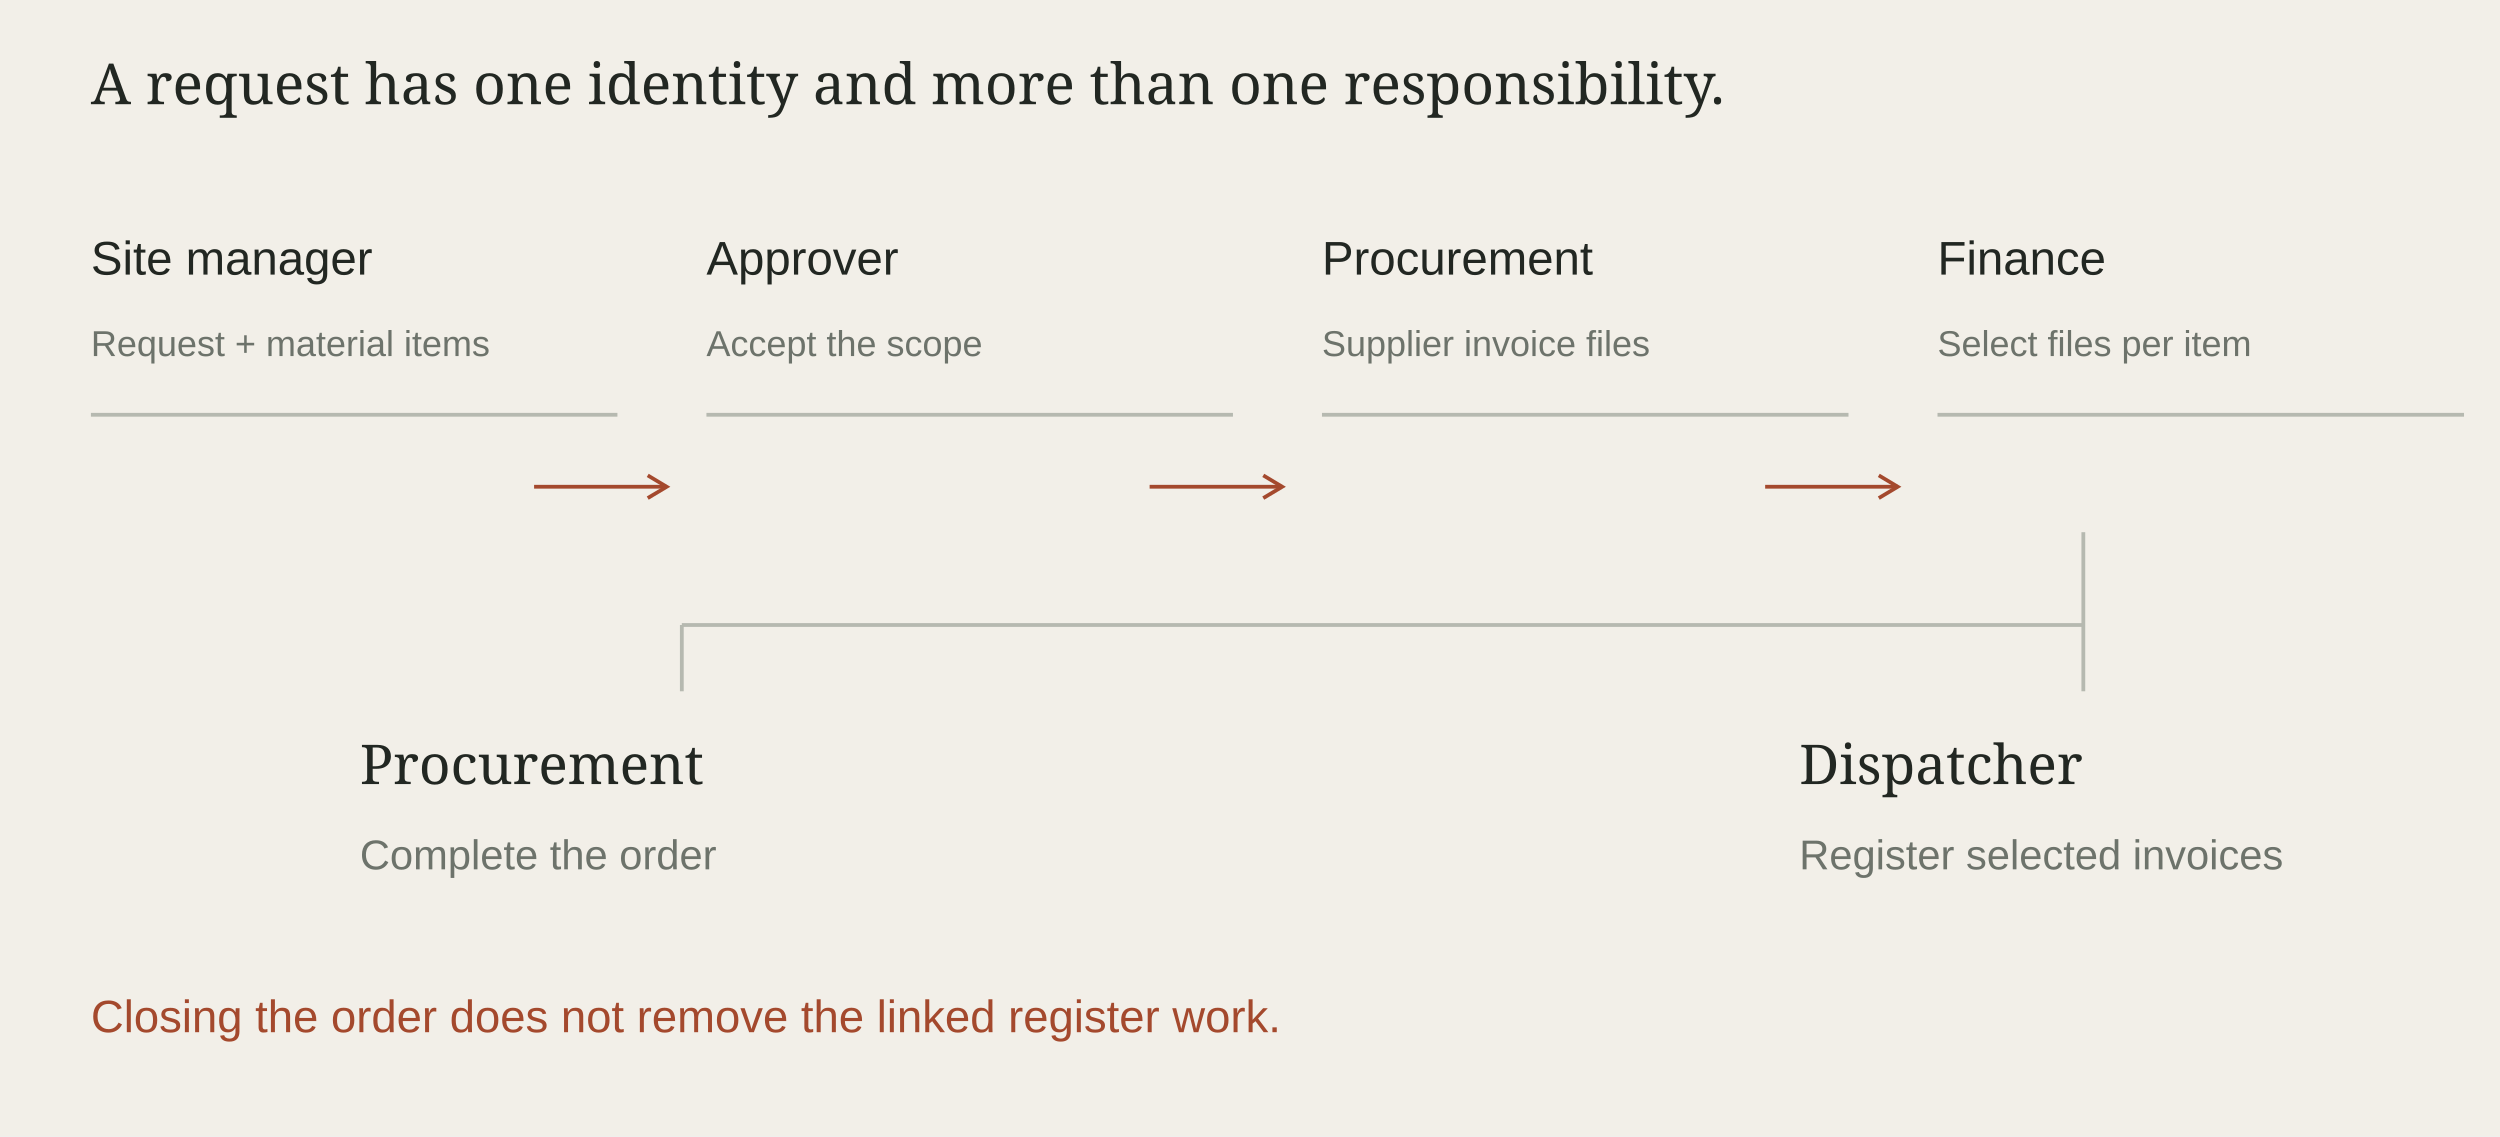
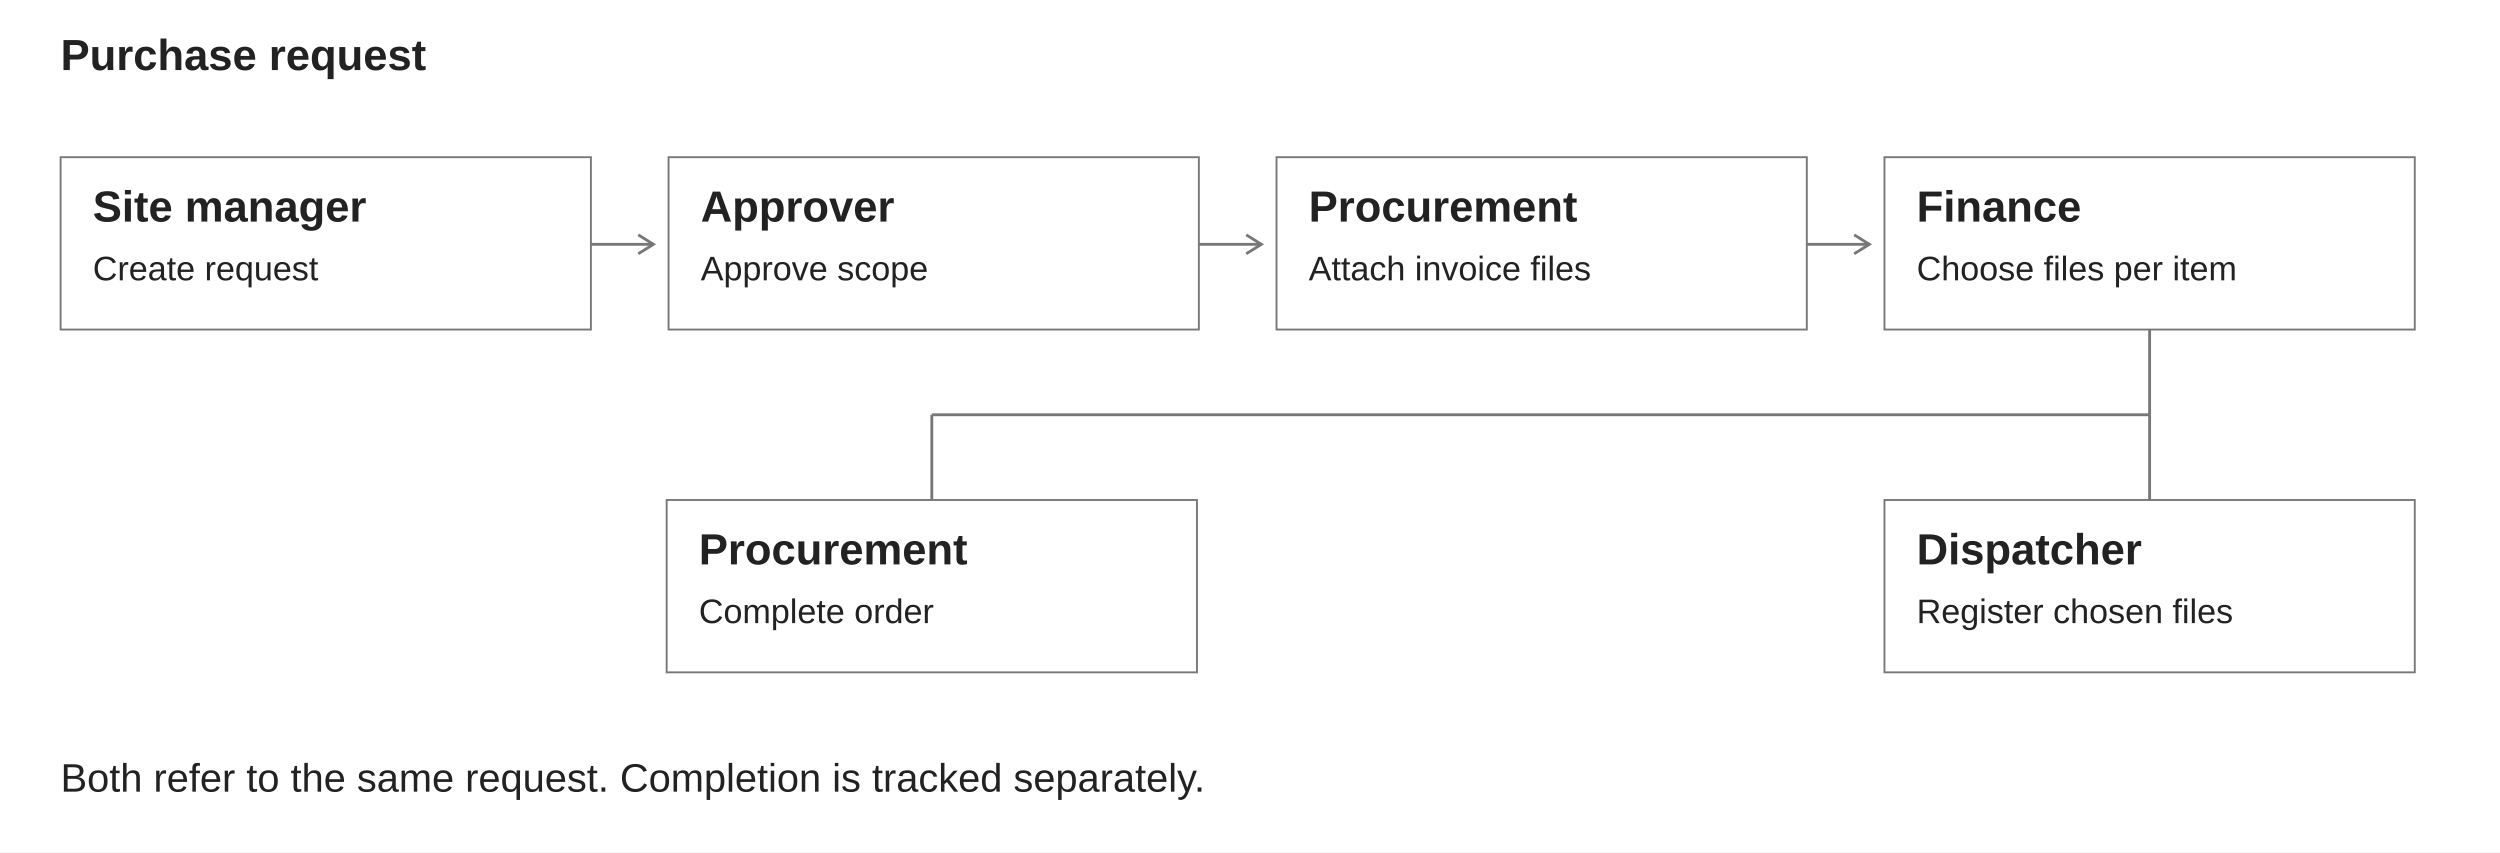
- <svg xmlns="http://www.w3.org/2000/svg" width="1320" height="600" viewBox="0 0 1320 600" role="img" aria-label="workflow">
-   <rect width="100%" height="100%" fill="#f2efe8" />
-   <text x="48" y="55" fill="#222722" font-family="Georgia,serif" font-size="30">A request has one identity and more than one responsibility.</text>
-   <text x="48" y="145" fill="#222722" font-family="Arial,sans-serif" font-size="25">Site manager</text>
-   <text x="48" y="188" fill="#6d736b" font-family="Arial,sans-serif" font-size="19">Request + material items</text>
-   <path d="M48 219 L326 219" stroke="#b6b9b0" stroke-width="2" fill="none" />
-   <path d="M282 257 L352 257" stroke="#a4492d" stroke-width="2" fill="none" />
-   <path d="M342 251 L352 257 L342 263" fill="none" stroke="#a4492d" stroke-width="2" />
-   <text x="373" y="145" fill="#222722" font-family="Arial,sans-serif" font-size="25">Approver</text>
-   <text x="373" y="188" fill="#6d736b" font-family="Arial,sans-serif" font-size="19">Accept the scope</text>
-   <path d="M373 219 L651 219" stroke="#b6b9b0" stroke-width="2" fill="none" />
-   <path d="M607 257 L677 257" stroke="#a4492d" stroke-width="2" fill="none" />
-   <path d="M667 251 L677 257 L667 263" fill="none" stroke="#a4492d" stroke-width="2" />
-   <text x="698" y="145" fill="#222722" font-family="Arial,sans-serif" font-size="25">Procurement</text>
-   <text x="698" y="188" fill="#6d736b" font-family="Arial,sans-serif" font-size="19">Supplier invoice files</text>
-   <path d="M698 219 L976 219" stroke="#b6b9b0" stroke-width="2" fill="none" />
-   <path d="M932 257 L1002 257" stroke="#a4492d" stroke-width="2" fill="none" />
-   <path d="M992 251 L1002 257 L992 263" fill="none" stroke="#a4492d" stroke-width="2" />
-   <text x="1023" y="145" fill="#222722" font-family="Arial,sans-serif" font-size="25">Finance</text>
-   <text x="1023" y="188" fill="#6d736b" font-family="Arial,sans-serif" font-size="19">Select files per item</text>
-   <path d="M1023 219 L1301 219" stroke="#b6b9b0" stroke-width="2" fill="none" />
-   <path d="M1100 281 L1100 330" stroke="#b6b9b0" stroke-width="2" fill="none" />
-   <path d="M360 330 L1100 330" stroke="#b6b9b0" stroke-width="2" fill="none" />
-   <path d="M360 330 L360 365" stroke="#b6b9b0" stroke-width="2" fill="none" />
-   <path d="M1100 330 L1100 365" stroke="#b6b9b0" stroke-width="2" fill="none" />
-   <text x="190" y="414" fill="#222722" font-family="Georgia,serif" font-size="29">Procurement</text>
-   <text x="190" y="459" fill="#6d736b" font-family="Arial,sans-serif" font-size="22">Complete the order</text>
-   <text x="950" y="414" fill="#222722" font-family="Georgia,serif" font-size="29">Dispatcher</text>
-   <text x="950" y="459" fill="#6d736b" font-family="Arial,sans-serif" font-size="22">Register selected invoices</text>
-   <text x="48" y="545" fill="#a4492d" font-family="Arial,sans-serif" font-size="24">Closing the order does not remove the linked register work.</text>
+ <svg xmlns="http://www.w3.org/2000/svg" width="1320" height="450" viewBox="0 0 1320 450" role="img" aria-label="workflow">
+   <rect width="100%" height="100%" fill="white" />
+   <text x="32" y="37" font-family="Arial,sans-serif" font-size="23" font-weight="bold" fill="#222">Purchase request</text>
+   <rect x="32" y="83" width="280" height="91" fill="white" stroke="#777" />
+   <text x="49" y="117" font-family="Arial,sans-serif" font-size="23" font-weight="bold" fill="#222">Site manager</text>
+   <text x="49" y="148" font-family="Arial,sans-serif" font-size="18" font-weight="normal" fill="#222">Create request</text>
+   <path d="M312 129 L345 129" stroke="#777" stroke-width="1.5" fill="none" />
+   <path d="M337 124 L345 129 L337 134" stroke="#777" stroke-width="1.5" fill="none" />
+   <rect x="353" y="83" width="280" height="91" fill="white" stroke="#777" />
+   <text x="370" y="117" font-family="Arial,sans-serif" font-size="23" font-weight="bold" fill="#222">Approver</text>
+   <text x="370" y="148" font-family="Arial,sans-serif" font-size="18" font-weight="normal" fill="#222">Approve scope</text>
+   <path d="M633 129 L666 129" stroke="#777" stroke-width="1.5" fill="none" />
+   <path d="M658 124 L666 129 L658 134" stroke="#777" stroke-width="1.5" fill="none" />
+   <rect x="674" y="83" width="280" height="91" fill="white" stroke="#777" />
+   <text x="691" y="117" font-family="Arial,sans-serif" font-size="23" font-weight="bold" fill="#222">Procurement</text>
+   <text x="691" y="148" font-family="Arial,sans-serif" font-size="18" font-weight="normal" fill="#222">Attach invoice files</text>
+   <path d="M954 129 L987 129" stroke="#777" stroke-width="1.5" fill="none" />
+   <path d="M979 124 L987 129 L979 134" stroke="#777" stroke-width="1.5" fill="none" />
+   <rect x="995" y="83" width="280" height="91" fill="white" stroke="#777" />
+   <text x="1012" y="117" font-family="Arial,sans-serif" font-size="23" font-weight="bold" fill="#222">Finance</text>
+   <text x="1012" y="148" font-family="Arial,sans-serif" font-size="18" font-weight="normal" fill="#222">Choose files per item</text>
+   <path d="M1135 174 L1135 219" stroke="#777" stroke-width="1.5" fill="none" />
+   <path d="M492 219 L1135 219" stroke="#777" stroke-width="1.5" fill="none" />
+   <path d="M492 219 L492 264" stroke="#777" stroke-width="1.5" fill="none" />
+   <path d="M1135 219 L1135 264" stroke="#777" stroke-width="1.5" fill="none" />
+   <rect x="352" y="264" width="280" height="91" fill="white" stroke="#777" />
+   <text x="369" y="298" font-family="Arial,sans-serif" font-size="23" font-weight="bold" fill="#222">Procurement</text>
+   <text x="369" y="329" font-family="Arial,sans-serif" font-size="18" font-weight="normal" fill="#222">Complete order</text>
+   <rect x="995" y="264" width="280" height="91" fill="white" stroke="#777" />
+   <text x="1012" y="298" font-family="Arial,sans-serif" font-size="23" font-weight="bold" fill="#222">Dispatcher</text>
+   <text x="1012" y="329" font-family="Arial,sans-serif" font-size="18" font-weight="normal" fill="#222">Register chosen files</text>
+   <text x="32" y="418" font-family="Arial,sans-serif" font-size="21" font-weight="normal" fill="#222">Both refer to the same request. Completion is tracked separately.</text>
</svg>
